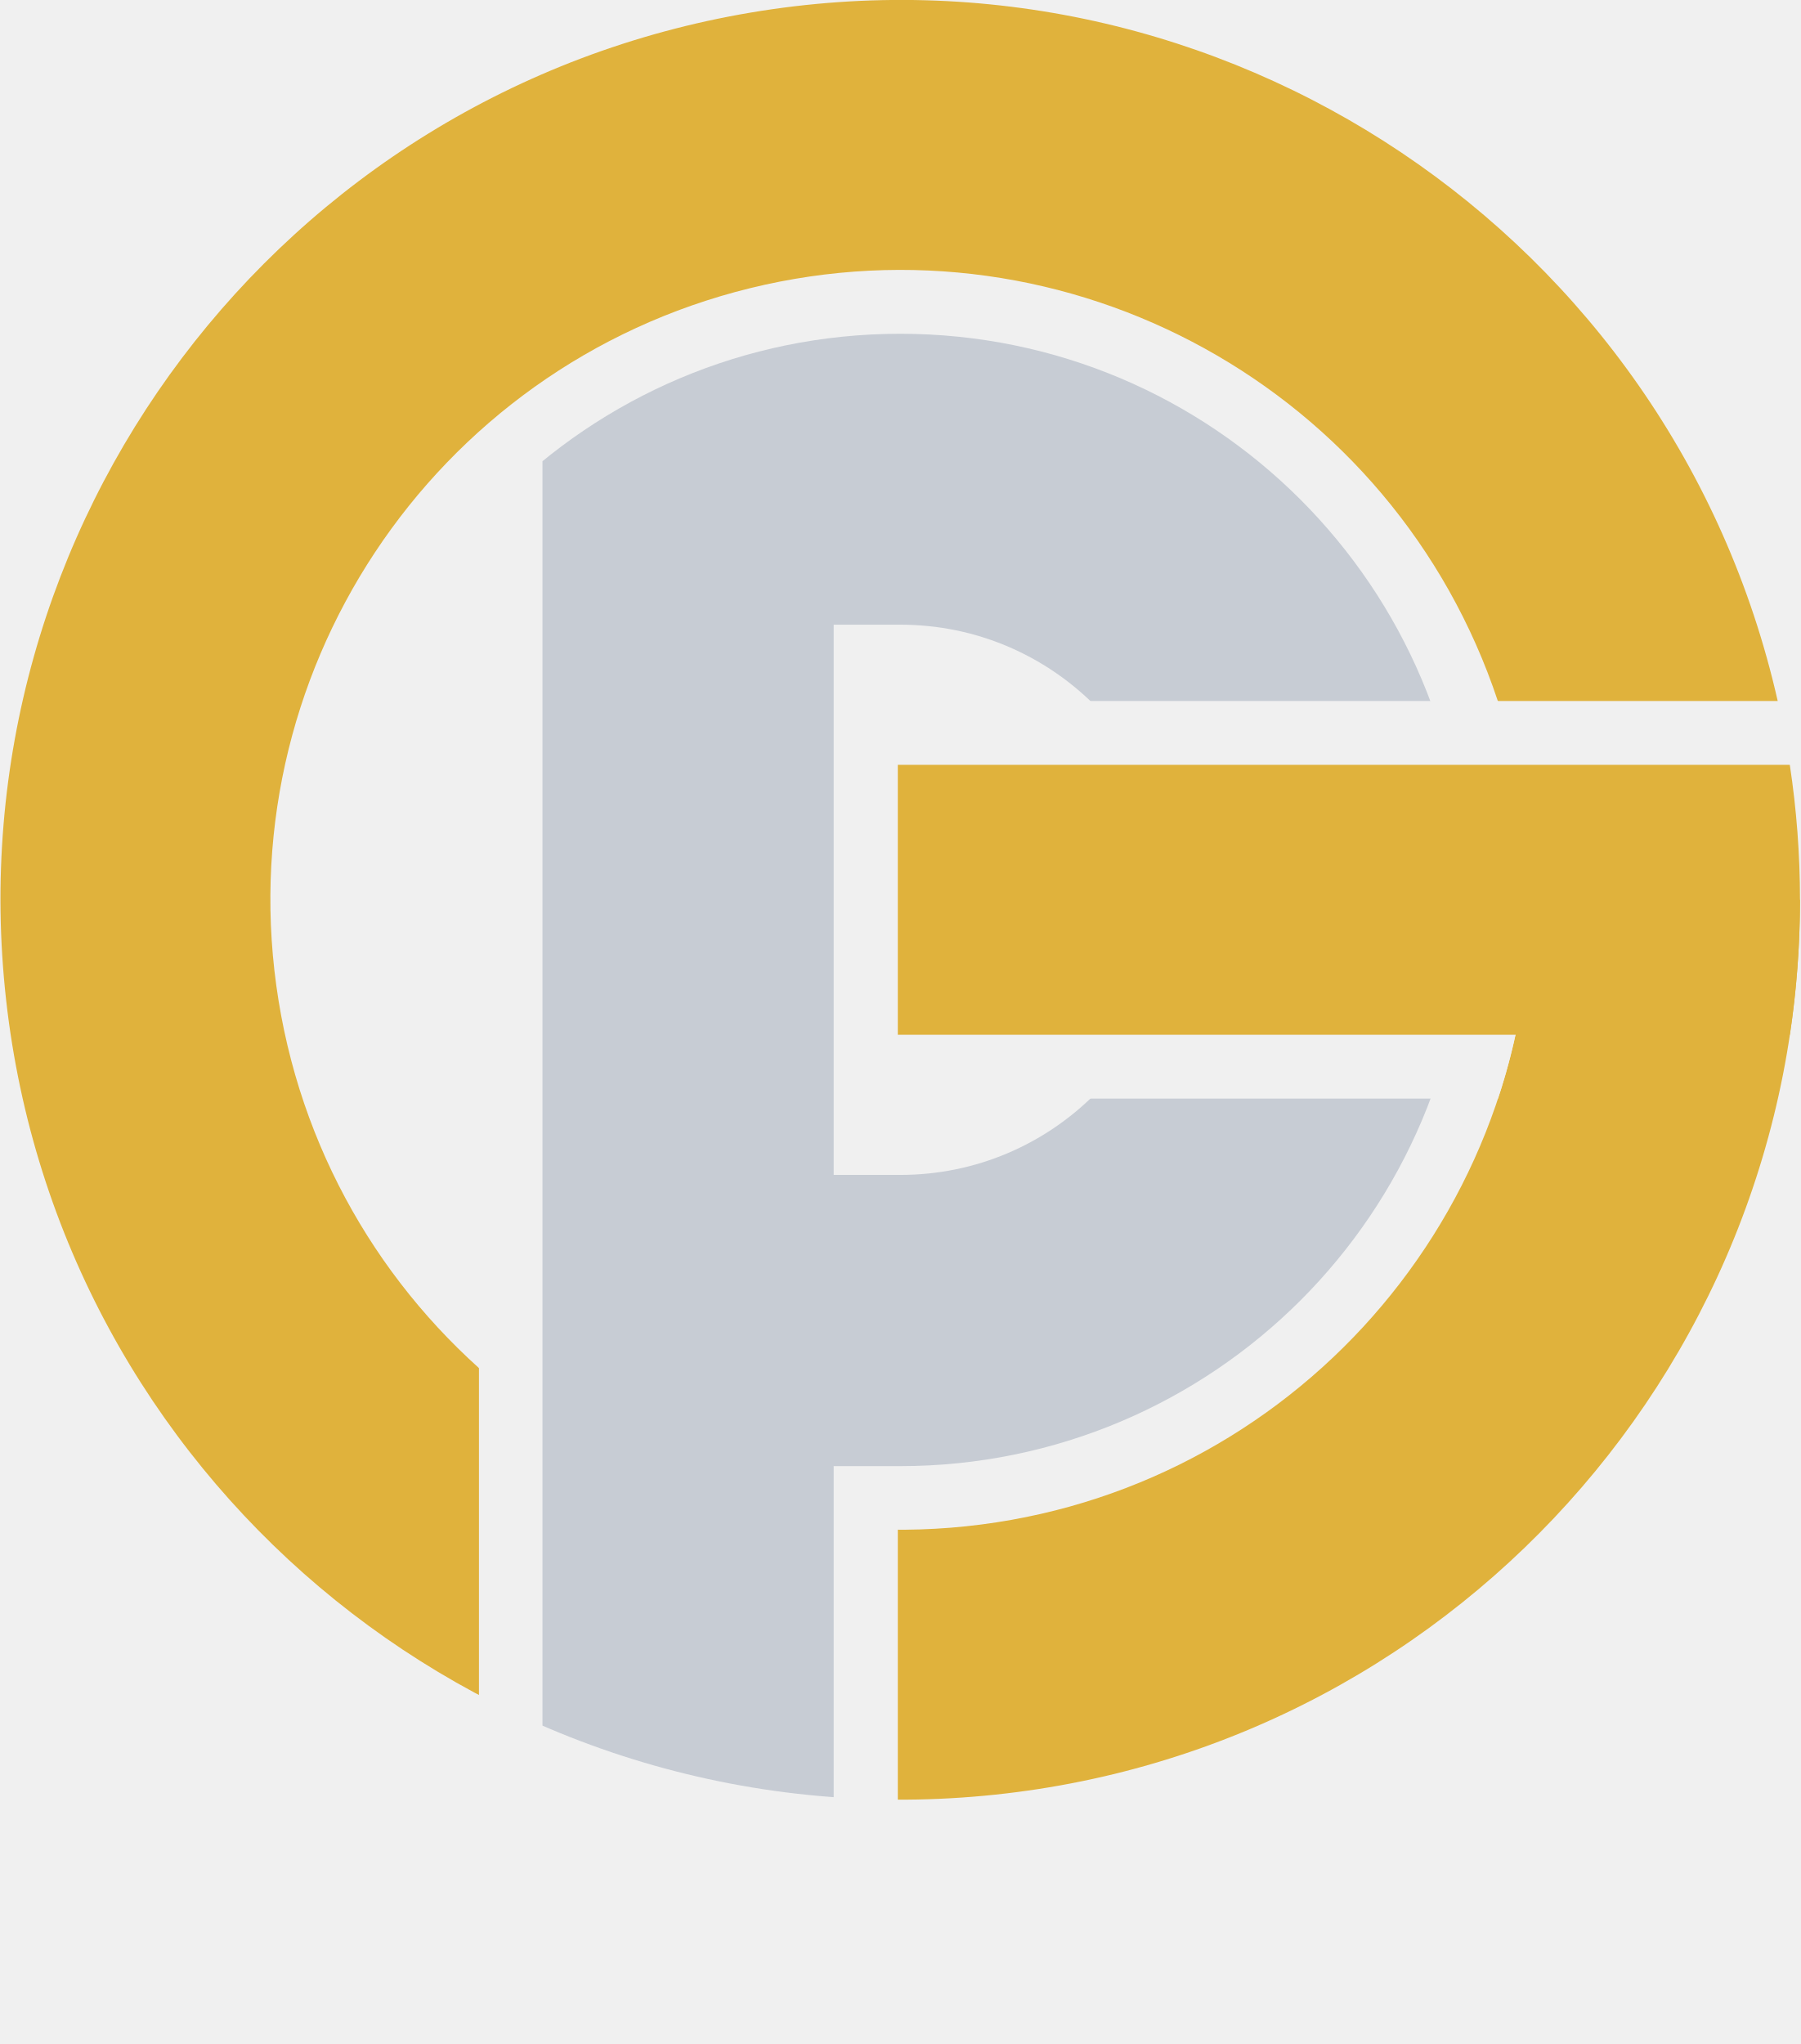
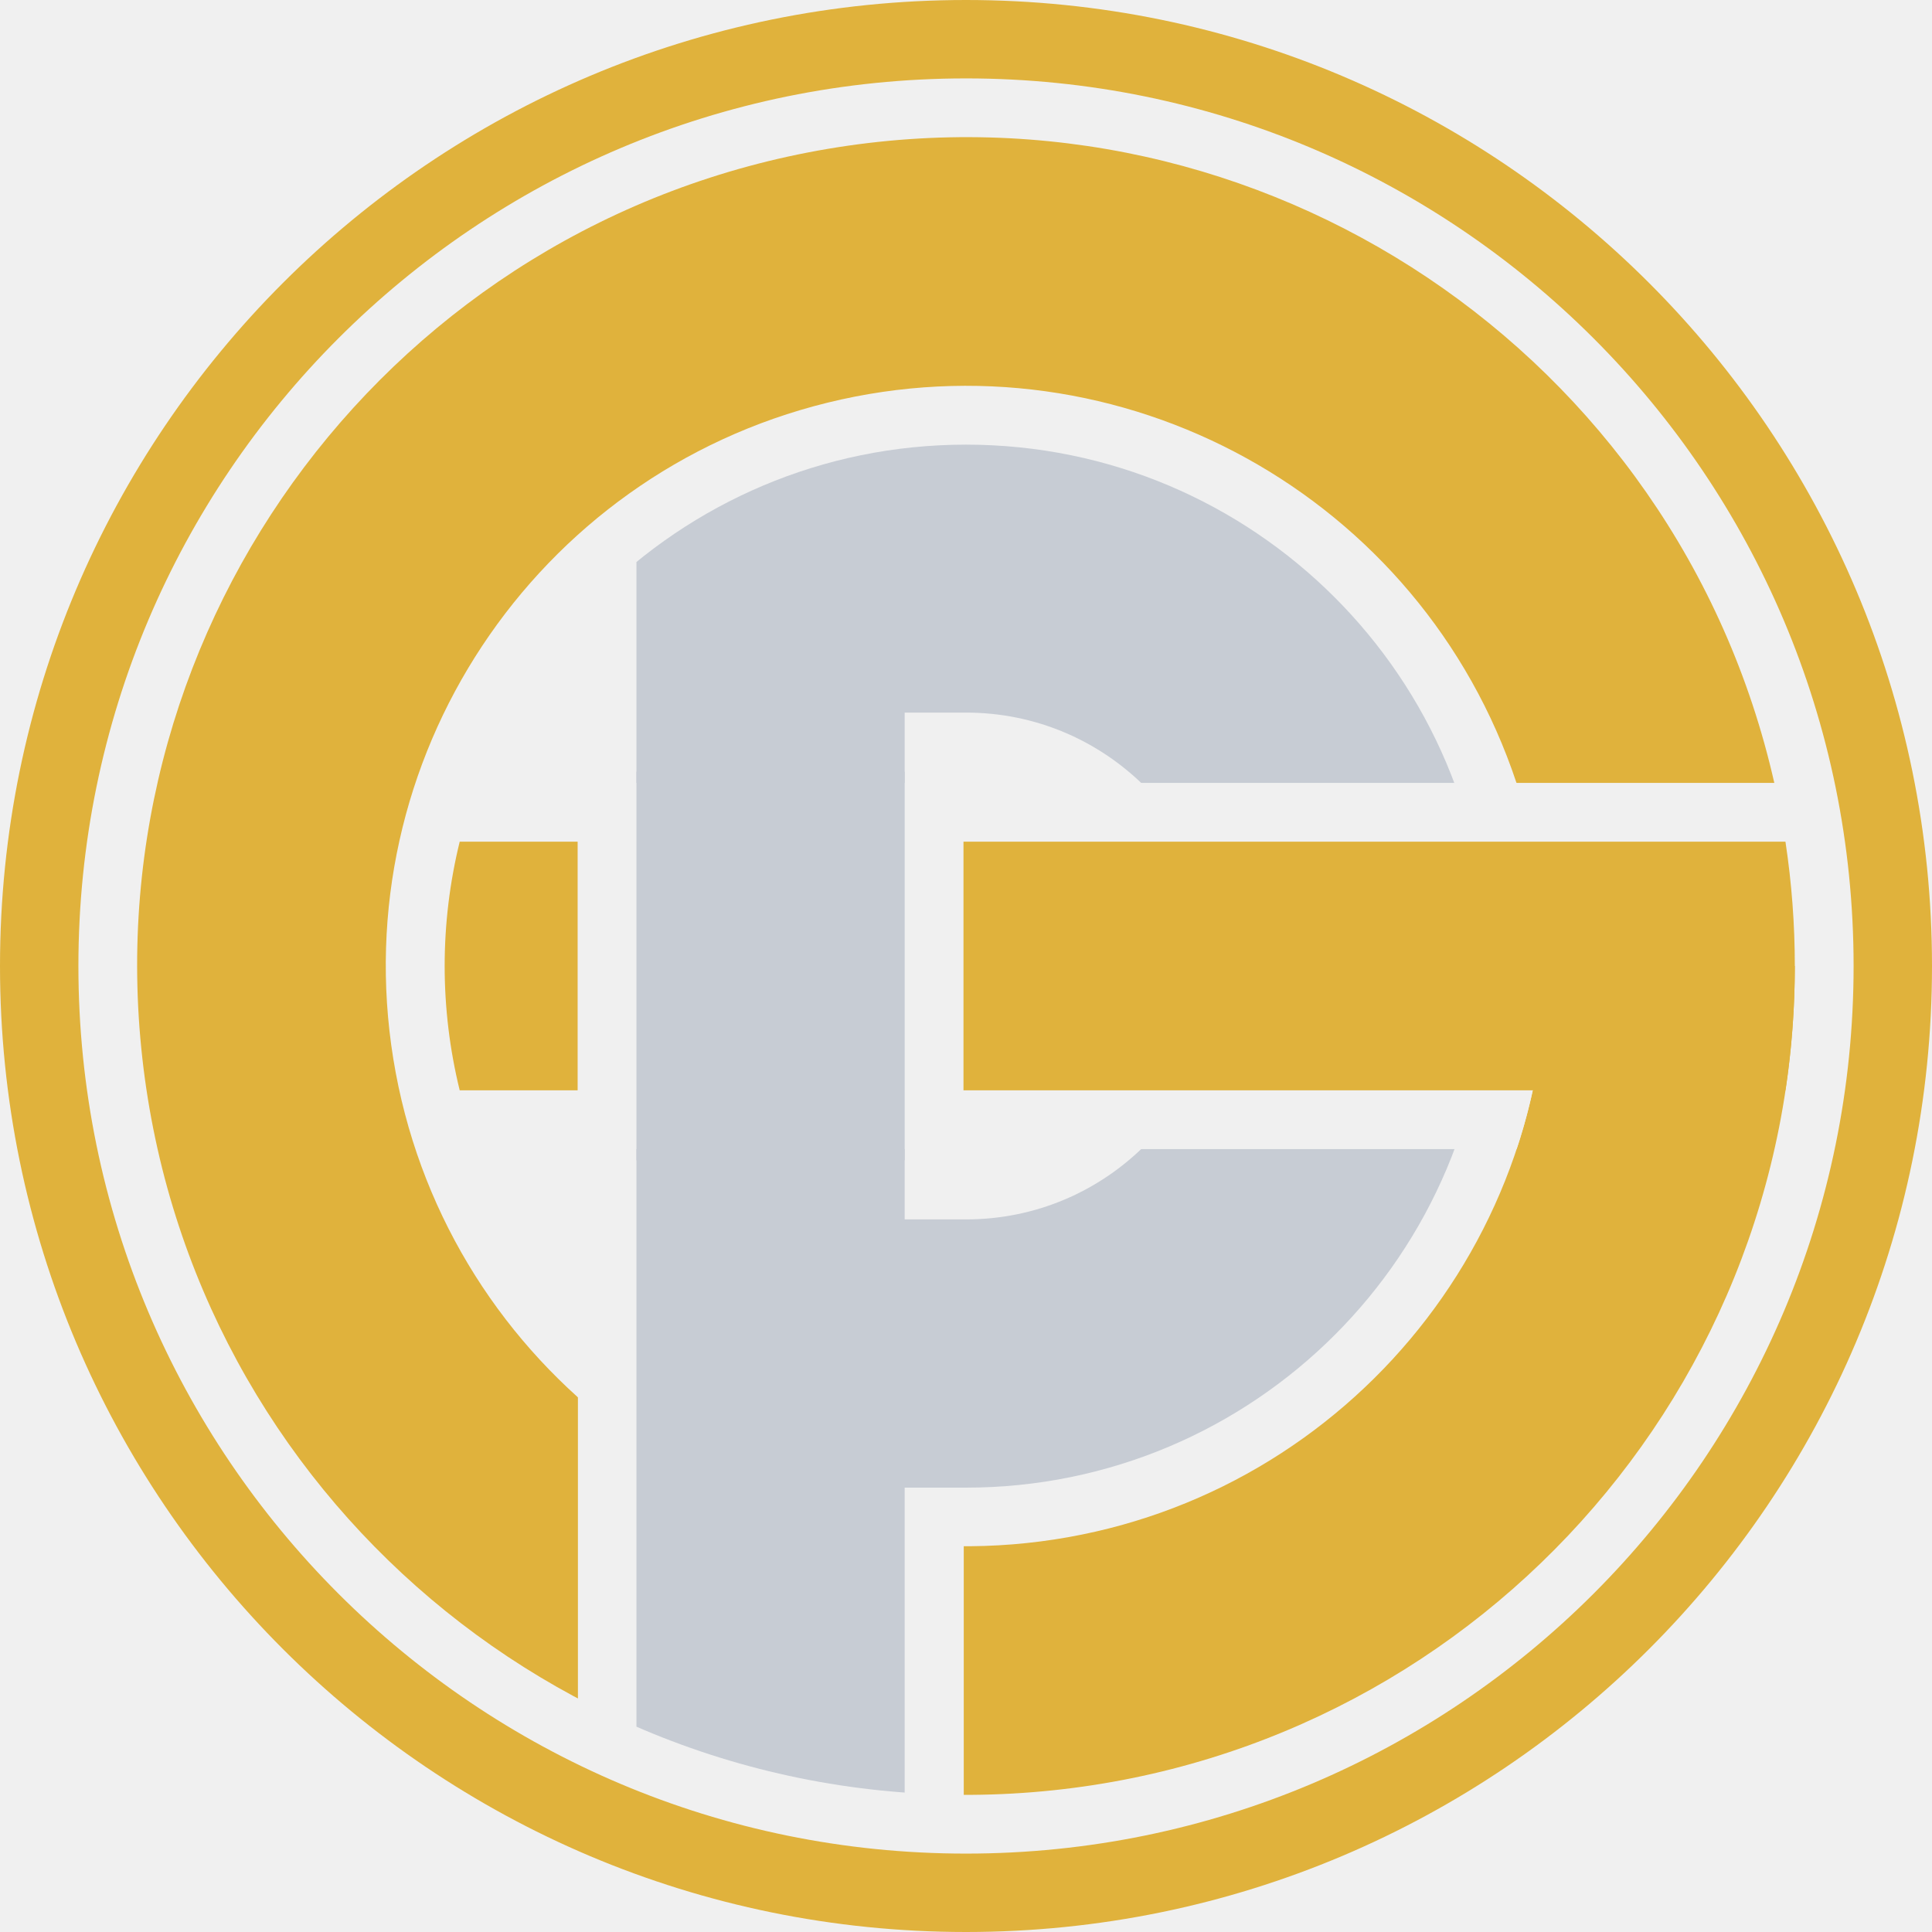
- <svg xmlns="http://www.w3.org/2000/svg" viewBox="42 52 296 336.2" width="592" height="672">
+ <svg xmlns="http://www.w3.org/2000/svg" viewBox="17.5 27.5 345 345" width="690" height="690">
  <defs>
-     <clipPath id="gp15-clip">
+     <clipPath id="gp24-clip">
      <circle cx="190" cy="200" r="93.1" />
      <rect x="0" y="200" width="400" height="220" />
    </clipPath>
-     <clipPath id="gp15-outer">
+     <clipPath id="gp24-outer">
      <circle cx="190" cy="200" r="148" />
    </clipPath>
-     <clipPath id="gp15-inner">
+     <clipPath id="gp24-inner">
      <circle cx="190" cy="200" r="103.6" />
    </clipPath>
    <mask id="m0" maskUnits="userSpaceOnUse" x="-100" y="-100" width="600" height="600">
      <rect x="-100" y="-100" width="600" height="600" fill="#fff" />
      <rect x="120.7" y="250" width="68.9" height="170" fill="#000" />
    </mask>
    <mask id="m1" maskUnits="userSpaceOnUse" x="-100" y="-100" width="600" height="600">
      <rect x="-100" y="-100" width="600" height="600" fill="#fff" />
-       <path clip-path="url(#gp15-inner)" d="M205,200 H293.6" fill="none" stroke="#000" stroke-width="65.4" />
+       <path clip-path="url(#gp24-inner)" d="M205,200 H293.6" fill="none" stroke="#000" stroke-width="65.4" />
+     </mask>
+     <mask id="m2" maskUnits="userSpaceOnUse" x="-100" y="-100" width="600" height="600">
+       <rect x="-100" y="-100" width="600" height="600" fill="#fff" />
+       <rect x="120.65" y="167.3" width="68.9" height="65.4" fill="#000" />
    </mask>
  </defs>
-   <g mask="url(#m1)">
-     <g mask="url(#m0)">
-       <path d="M334.34,167.3 A148 148 0 1 0 338,200 L293.6,200 A103.6 103.6 0 1 1 288.3,167.3 Z" fill="#e0b23c" />
+   <g mask="url(#m2)">
+     <g mask="url(#m1)">
+       <g mask="url(#m0)">
+         <path d="M334.34,167.3 A148 148 0 1 0 338,200 L293.6,200 A103.6 103.6 0 1 1 288.3,167.3 Z" fill="#e0b23c" />
+       </g>
+       <g clip-path="url(#gp24-outer)">
+         <path clip-path="url(#gp24-clip)" d="M155.1,388.2 V130.8 H190 A69.2 69.2 0 0 1 190 269.2 H155.1" fill="none" stroke="#c7ccd4" stroke-width="47.9" />
+       </g>
    </g>
-     <g clip-path="url(#gp15-outer)">
-       <path clip-path="url(#gp15-clip)" d="M155.1,388.2 V130.8 H190 A69.2 69.2 0 0 1 190 269.2 H155.1" fill="none" stroke="#c7ccd4" stroke-width="47.9" />
-     </g>
+     <path d="M99.59,177.8 H336.33 A148 148 0 0 1 336.33,222.2 H99.59 A93.1 93.1 0 0 1 99.59,177.8 Z" fill="#e0b23c" />
  </g>
-   <path d="M189.6,177.8 H336.33 A148 148 0 0 1 336.33,222.2 H189.6 Z" fill="#e0b23c" />
+   <path d="M155.1,165.3 V234.7" fill="none" stroke="#c7ccd4" stroke-width="47.9" />
+   <circle cx="190" cy="200" r="165.5" fill="none" stroke="#e0b23c" stroke-width="14" />
</svg>
